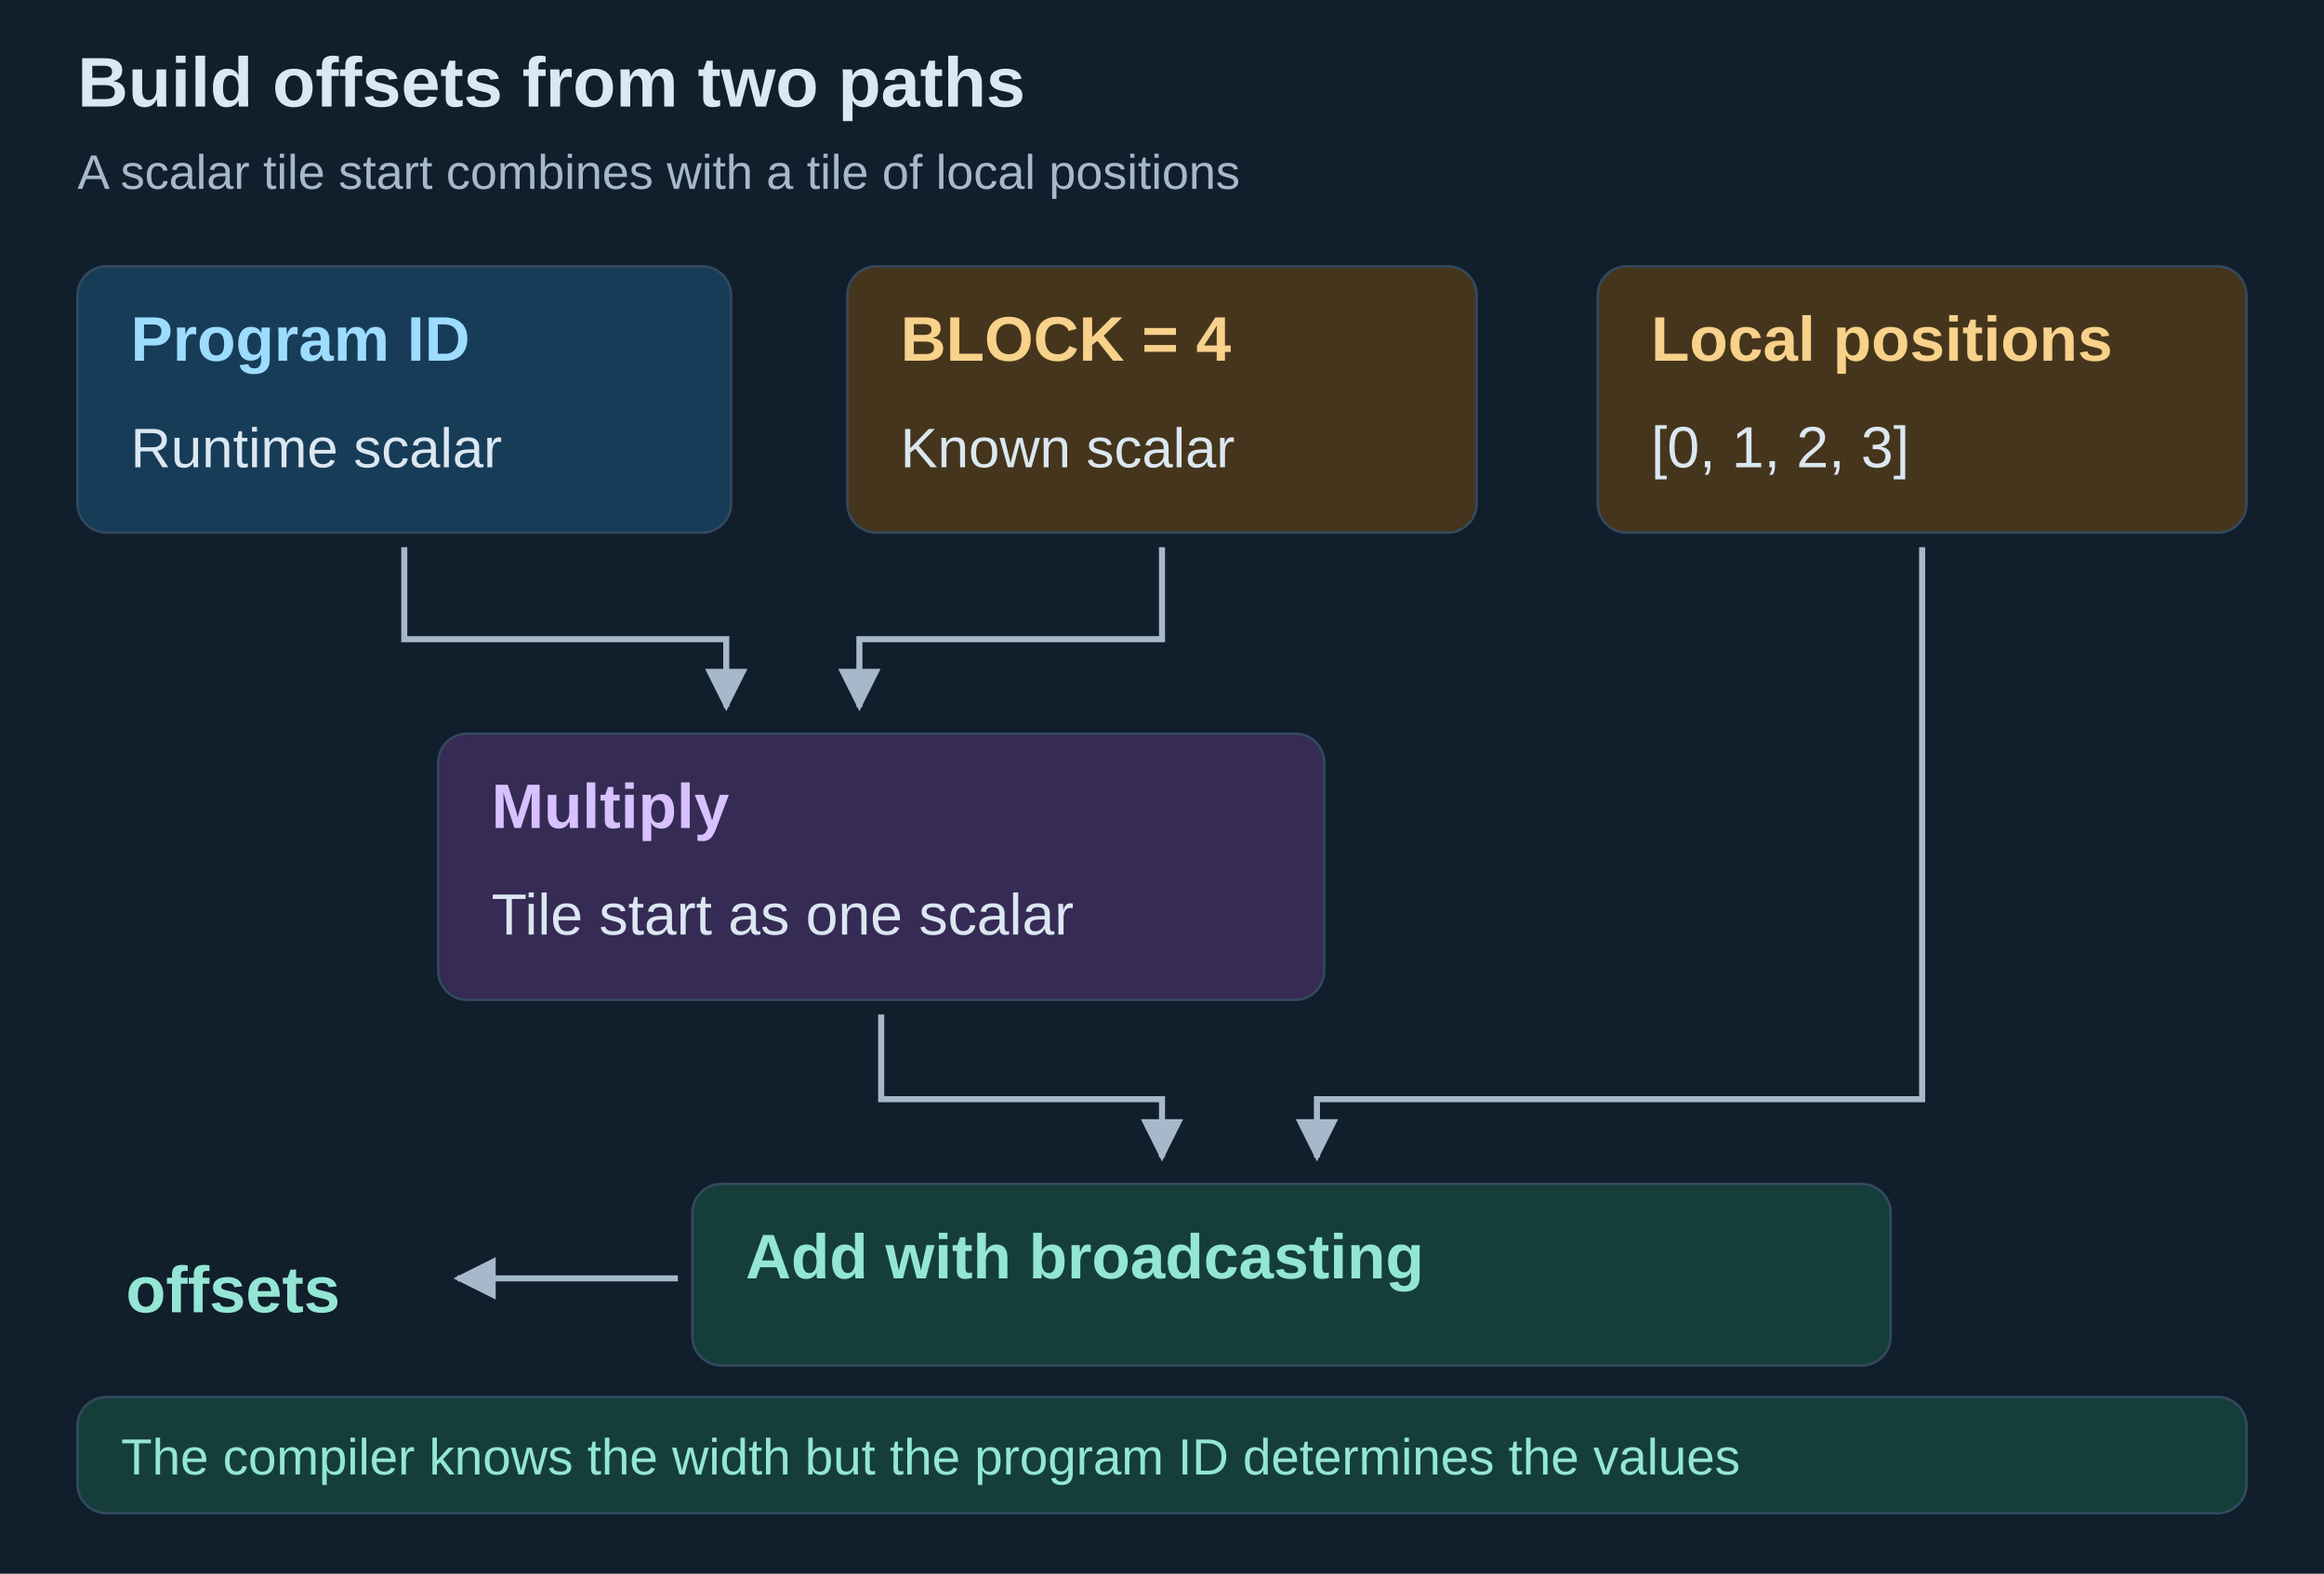
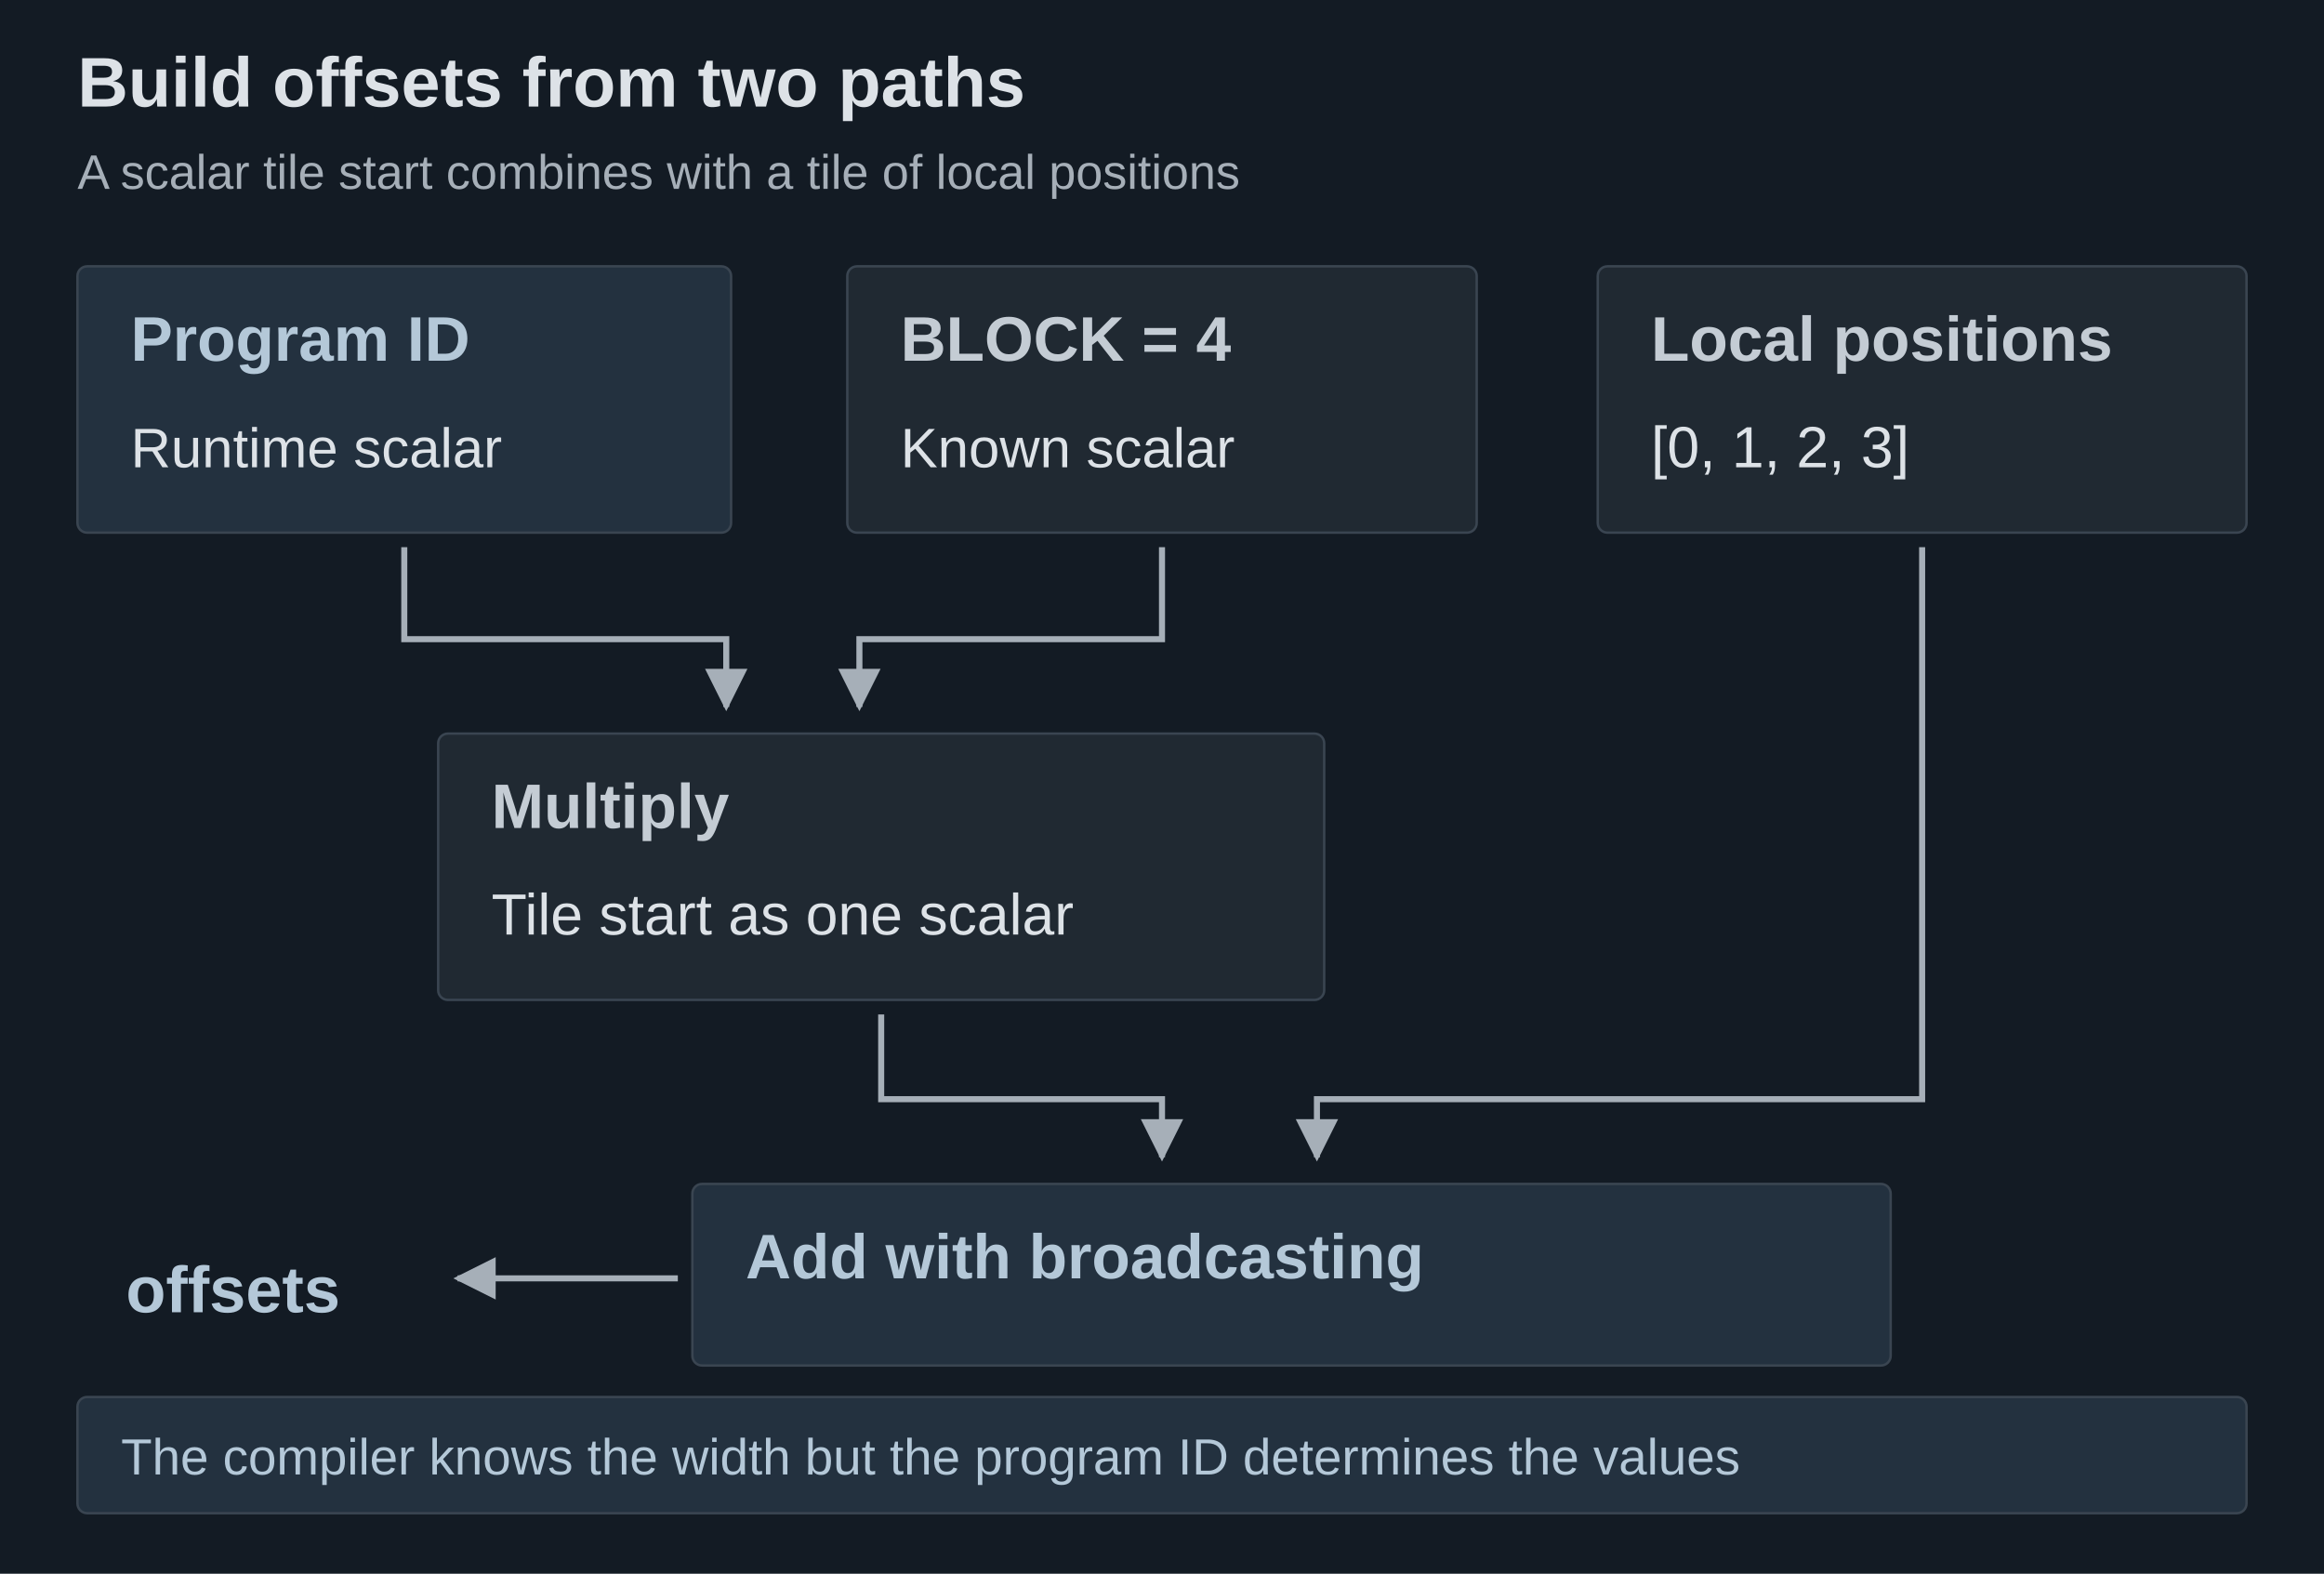
<svg xmlns="http://www.w3.org/2000/svg" width="960" height="650" viewBox="0 0 960 650" role="img" aria-labelledby="title desc">
  <defs>
    <marker id="arrow" viewBox="0 0 10 10" refX="9" refY="5" markerWidth="7" markerHeight="7" orient="auto-start-reverse">
-       <path d="M0 0L10 5L0 10Z" fill="#a6b9ca" />
+       <path d="M0 0L10 5L0 10Z" fill="#a6afb8" />
    </marker>
  </defs>
  <style>text{font-family:Arial,Helvetica,sans-serif}.code{font-family:Consolas,"DejaVu Sans Mono",monospace}</style>
-   <rect width="960" height="650" fill="#111e2c" />
-   <text x="32" y="44" font-size="29" fill="#dbe7f1" font-weight="700">Build offsets from two paths</text>
-   <text x="32" y="78" font-size="20" fill="#a6b9ca">A scalar tile start combines with a tile of local positions</text>
-   <rect x="32" y="110" width="270" height="110" rx="12" fill="#173c58" stroke="#33495e" />
-   <text x="54" y="149" font-size="26" fill="#9ddcff" font-weight="700">Program ID</text>
-   <text x="54" y="193" font-size="23" fill="#dbe7f1">Runtime scalar</text>
-   <rect x="350" y="110" width="260" height="110" rx="12" fill="#45351c" stroke="#33495e" />
-   <text x="372" y="149" font-size="26" fill="#f8d18a" font-weight="700">BLOCK = 4</text>
-   <text x="372" y="193" font-size="23" fill="#dbe7f1">Known scalar</text>
-   <rect x="660" y="110" width="268" height="110" rx="12" fill="#45351c" stroke="#33495e" />
-   <text x="682" y="149" font-size="26" fill="#f8d18a" font-weight="700">Local positions</text>
-   <text x="682" y="193" font-size="24" fill="#dbe7f1">[0, 1, 2, 3]</text>
-   <path d="M167 226 L167 264 L300 264 L300 292" stroke="#a6b9ca" stroke-width="2.5" fill="none" marker-end="url(#arrow)" />
-   <path d="M480 226 L480 264 L355 264 L355 292" stroke="#a6b9ca" stroke-width="2.5" fill="none" marker-end="url(#arrow)" />
-   <rect x="181" y="303" width="366" height="110" rx="12" fill="#352b54" stroke="#33495e" />
-   <text x="203" y="342" font-size="26" fill="#d8c1ff" font-weight="700">Multiply</text>
-   <text x="203" y="386" font-size="24" fill="#dbe7f1">Tile start as one scalar</text>
-   <path d="M364 419 L364 454 L480 454 L480 478" stroke="#a6b9ca" stroke-width="2.5" fill="none" marker-end="url(#arrow)" />
-   <path d="M794 226 L794 454 L544 454 L544 478" stroke="#a6b9ca" stroke-width="2.5" fill="none" marker-end="url(#arrow)" />
-   <rect x="286" y="489" width="495" height="75" rx="12" fill="#153e3b" stroke="#33495e" />
-   <text x="308" y="528" font-size="26" fill="#94e6d4" font-weight="700">Add with broadcasting</text>
-   <text x="52" y="542" font-size="27" fill="#94e6d4" font-weight="700">offsets</text>
-   <path d="M280 528L189 528" stroke="#a6b9ca" stroke-width="2.5" fill="none" marker-end="url(#arrow)" />
-   <rect x="32" y="577" width="896" height="48" rx="12" fill="#153e3b" stroke="#33495e" />
-   <text x="50" y="609" font-size="21" fill="#94e6d4">The compiler knows the width but the program ID determines the values</text>
+   <rect width="960" height="650" fill="#131b24" />
+   <text x="32" y="44" font-size="29" fill="#dde2e7" font-weight="700">Build offsets from two paths</text>
+   <text x="32" y="78" font-size="20" fill="#a6afb8">A scalar tile start combines with a tile of local positions</text>
+   <rect x="32" y="110" width="270" height="110" rx="4" fill="#23313f" stroke="#3a4551" />
+   <text x="54" y="149" font-size="26" fill="#b4c8d8" font-weight="700">Program ID</text>
+   <text x="54" y="193" font-size="23" fill="#dde2e7">Runtime scalar</text>
+   <rect x="350" y="110" width="260" height="110" rx="4" fill="#202932" stroke="#3a4551" />
+   <text x="372" y="149" font-size="26" fill="#c4ccd4" font-weight="700">BLOCK = 4</text>
+   <text x="372" y="193" font-size="23" fill="#dde2e7">Known scalar</text>
+   <rect x="660" y="110" width="268" height="110" rx="4" fill="#202932" stroke="#3a4551" />
+   <text x="682" y="149" font-size="26" fill="#c4ccd4" font-weight="700">Local positions</text>
+   <text x="682" y="193" font-size="24" fill="#dde2e7">[0, 1, 2, 3]</text>
+   <path d="M167 226 L167 264 L300 264 L300 292" stroke="#a6afb8" stroke-width="2.5" fill="none" marker-end="url(#arrow)" />
+   <path d="M480 226 L480 264 L355 264 L355 292" stroke="#a6afb8" stroke-width="2.5" fill="none" marker-end="url(#arrow)" />
+   <rect x="181" y="303" width="366" height="110" rx="4" fill="#202932" stroke="#3a4551" />
+   <text x="203" y="342" font-size="26" fill="#c4ccd4" font-weight="700">Multiply</text>
+   <text x="203" y="386" font-size="24" fill="#dde2e7">Tile start as one scalar</text>
+   <path d="M364 419 L364 454 L480 454 L480 478" stroke="#a6afb8" stroke-width="2.5" fill="none" marker-end="url(#arrow)" />
+   <path d="M794 226 L794 454 L544 454 L544 478" stroke="#a6afb8" stroke-width="2.5" fill="none" marker-end="url(#arrow)" />
+   <rect x="286" y="489" width="495" height="75" rx="4" fill="#23313f" stroke="#3a4551" />
+   <text x="308" y="528" font-size="26" fill="#b4c8d8" font-weight="700">Add with broadcasting</text>
+   <text x="52" y="542" font-size="27" fill="#b4c8d8" font-weight="700">offsets</text>
+   <path d="M280 528L189 528" stroke="#a6afb8" stroke-width="2.5" fill="none" marker-end="url(#arrow)" />
+   <rect x="32" y="577" width="896" height="48" rx="4" fill="#23313f" stroke="#3a4551" />
+   <text x="50" y="609" font-size="21" fill="#b4c8d8">The compiler knows the width but the program ID determines the values</text>
</svg>
